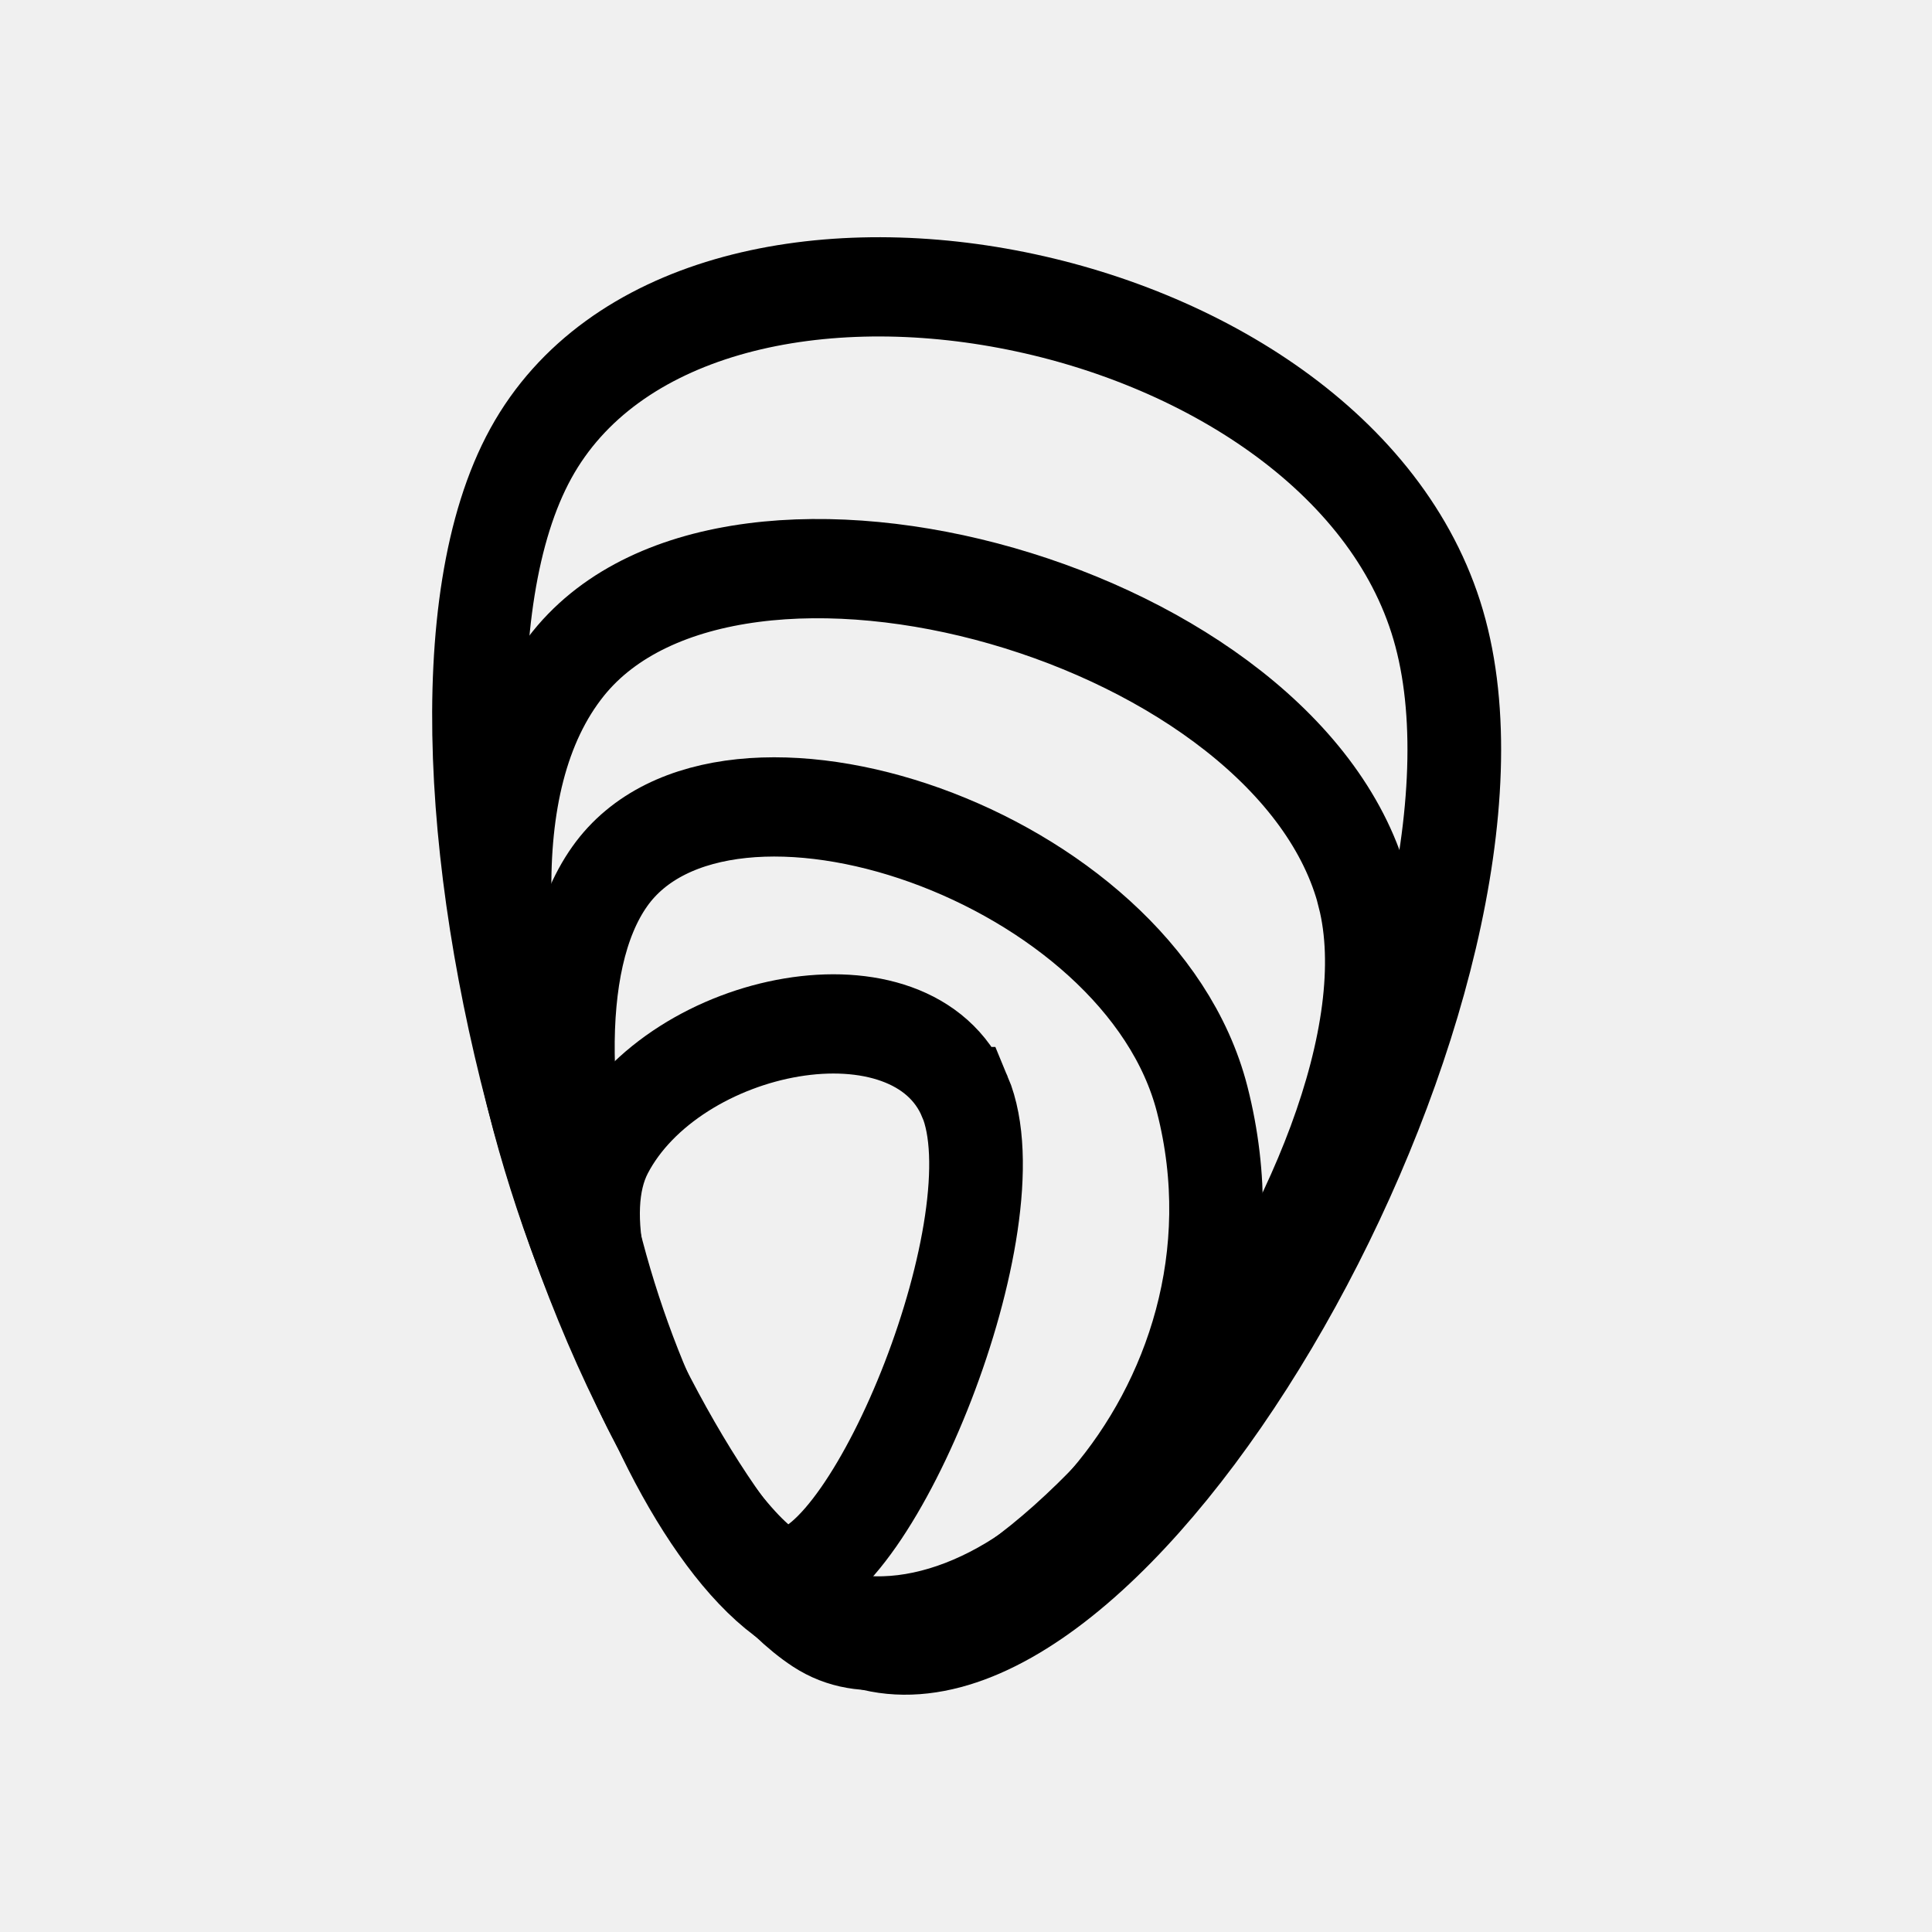
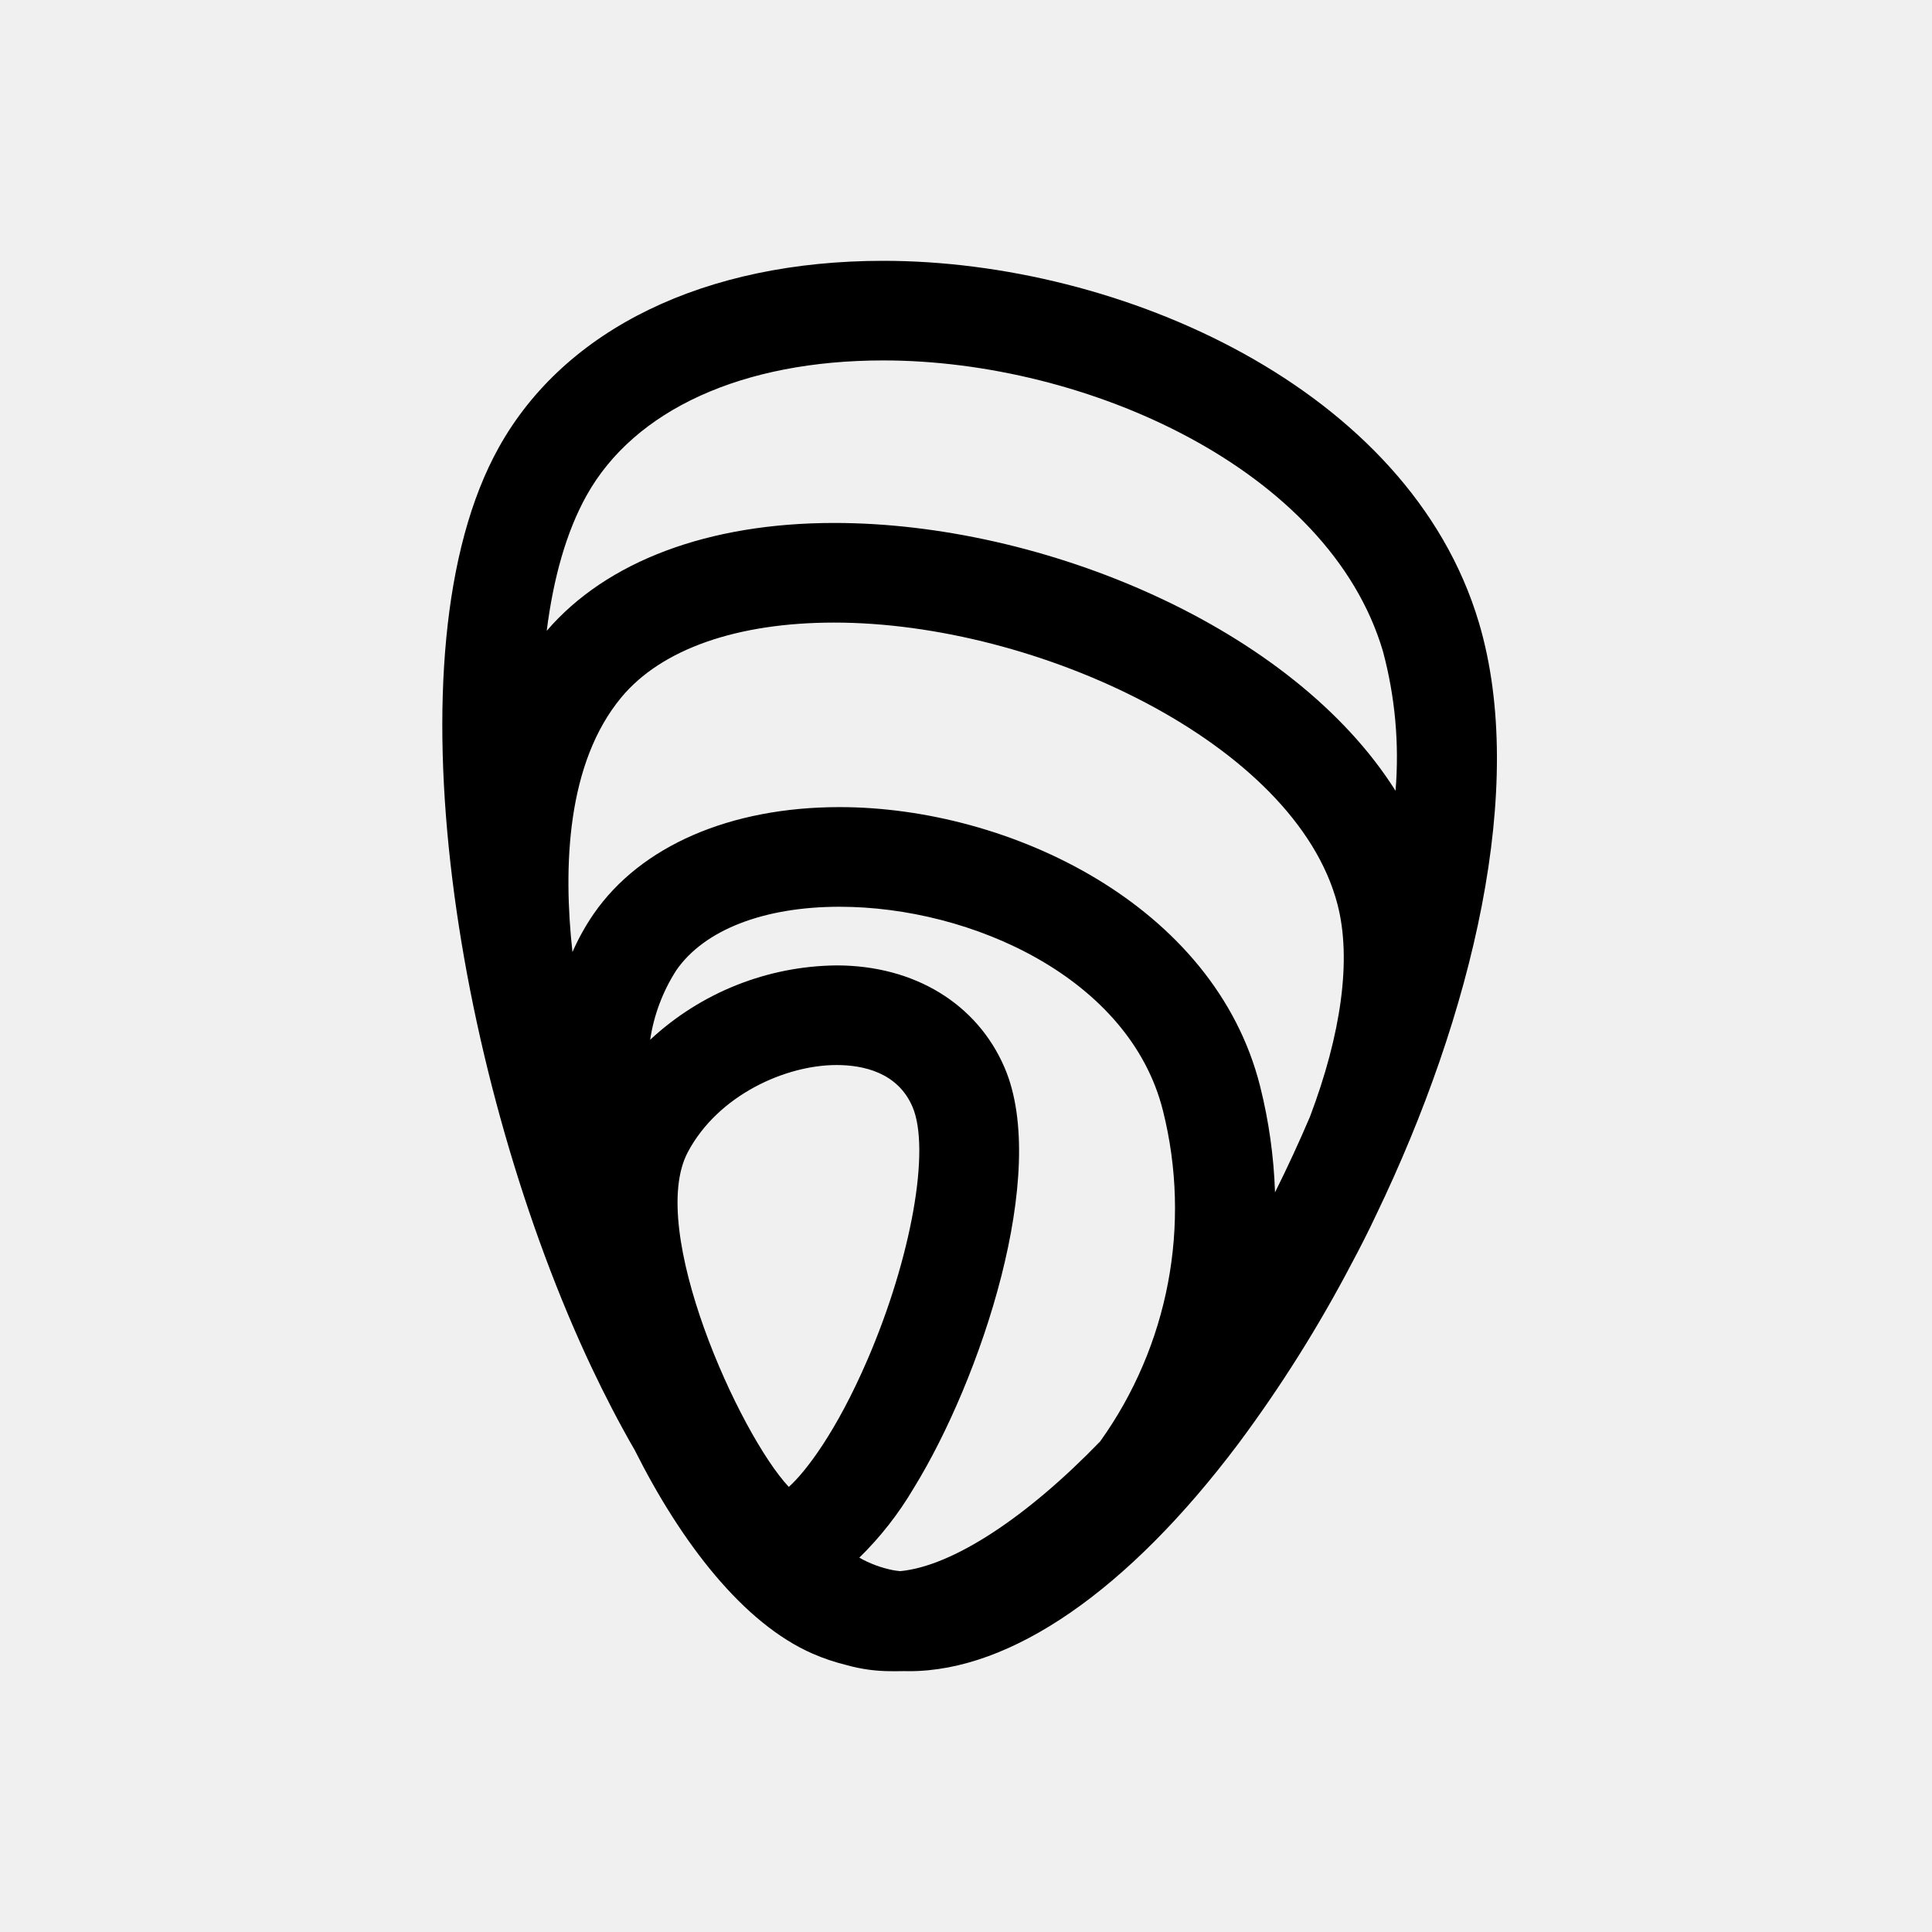
- <svg xmlns="http://www.w3.org/2000/svg" width="200" height="200" viewBox="0 0 52.917 52.917" version="1.1" id="svg8">
-   <defs id="defs2" />
-   <g id="layer1" transform="translate(-158.75,-21.16667)">
-     <rect style="fill:#ffffff;fill-opacity:1;stroke:none;stroke-width:1.12;stroke-linecap:square;stroke-miterlimit:4;stroke-dasharray:none;stroke-opacity:1;paint-order:normal" id="rect2541" height="52.241" x="122.668" y="0" width="0" />
-     <g id="g2180-8-1" style="font-style:normal;font-weight:normal;font-size:10.583px;line-height:1.25;font-family:sans-serif;fill:none;fill-opacity:1;stroke:#000000;stroke-width:0.991;stroke-miterlimit:4;stroke-dasharray:none;stroke-opacity:1" transform="matrix(2.588587,0,0,2.742975,182.1142,-23.57807)">
-       <path style="font-style:normal;font-weight:normal;font-size:10.583px;line-height:1.25;font-family:sans-serif;fill:none;fill-opacity:1;stroke:#000000;stroke-width:0.991;stroke-linecap:square;stroke-miterlimit:4;stroke-dasharray:none;stroke-opacity:1;paint-order:normal" d="M 0.272,32.715 C -2.512,32.219 -5.126,23.787 -3.409,20.84 -1.693,17.893 5.125,19.109 6.192,22.553 7.26,25.997 3.057,33.212 0.272,32.715 Z" id="path2310-8-36" />
-       <path style="font-style:normal;font-weight:normal;font-size:10.583px;line-height:1.25;font-family:sans-serif;fill:none;fill-opacity:1;stroke:#000000;stroke-width:0.991;stroke-linecap:square;stroke-miterlimit:4;stroke-dasharray:none;stroke-opacity:1;paint-order:normal" d="m 5.407,25.246 c 0.754,2.809 -3.856,8.475 -5.782,7.287 -1.727,-1.065 -4.636,-7.251 -2.637,-9.595 1.765,-2.069 7.665,-0.501 8.42,2.308 z" id="path2308-7-9" />
-       <path style="font-style:normal;font-weight:normal;font-size:10.583px;line-height:1.25;font-family:sans-serif;fill:none;fill-opacity:1;stroke:#000000;stroke-width:0.991;stroke-linecap:square;stroke-miterlimit:4;stroke-dasharray:none;stroke-opacity:1;paint-order:normal" d="m 1.184,27.262 c 0.551,1.239 -0.963,4.742 -1.889,4.801 -0.526,0.034 -2.608,-2.988 -1.901,-4.272 0.72,-1.306 3.238,-1.768 3.789,-0.529 z" id="path2306-1-04" />
-       <path style="font-style:normal;font-weight:normal;font-size:10.583px;line-height:1.25;font-family:sans-serif;fill:none;fill-opacity:1;stroke:#000000;stroke-width:0.991;stroke-linecap:square;stroke-miterlimit:4;stroke-dasharray:none;stroke-opacity:1;paint-order:normal" d="M 3.694,27.288 C 4.547,30.429 1.507,33.195 -0.444,32.415 -2.121,31.744 -3.854,26.769 -2.574,25.064 -1.364,23.45 3.029,24.84 3.694,27.288 Z" id="path2137-6-0-9-0" />
-     </g>
+ <svg xmlns="http://www.w3.org/2000/svg" width="300" height="300" viewBox="0 0 300 300">
+   <rect width="300" height="300" fill="none" />
+   <g transform="translate(68.684 40.5)">
+     <path d="M71.689,218.989q-.436.011-.871.011-.288,0-.574,0-.247,0-.493,0a25.358,25.358,0,0,1-7.02-.957,32.224,32.224,0,0,1-5.194-1.748c-10.786-4.685-20.444-17.24-27.648-31.6-2.482-4.292-4.7-8.62-6.655-12.742C2.44,128.006-9,60.836,8.788,28.944,19.044,10.55,40.8,0,68.48,0c36.751,0,81.656,19.7,92.489,56.209,7.563,25.488-1.072,61-15.959,91.922q-1.8,3.821-3.8,7.539A209.659,209.659,0,0,1,123.6,183.687C106.475,206.459,88.325,219,72.5,219Q72.092,219,71.689,218.989ZM69.905,203.3q.592.11,1.194.168c8.148-.777,19.647-8.358,31.048-20.142a62.218,62.218,0,0,0,9.753-51.359C106.755,111.4,82.191,100.3,61.689,100.3c-11.783,0-21.028,3.6-25.363,9.874a27.457,27.457,0,0,0-4.054,10.781,43.115,43.115,0,0,1,28.938-11.547c12.071,0,21.828,5.936,26.1,15.881,7.012,16.32-3.7,48.423-14.133,65.322a52.06,52.06,0,0,1-8.425,10.764A17.505,17.505,0,0,0,69.905,203.3Zm-31.783-64.9C31.711,150.44,46.15,182.231,53.8,190.387c2.593-2.319,7.367-8.5,12.232-19.791,6.8-15.783,9.8-32.648,6.974-39.231-2.3-5.363-7.684-6.488-11.792-6.488C53.312,124.877,42.845,129.52,38.122,138.393ZM127,128.231a78.087,78.087,0,0,1,2.3,16.42c1.912-3.836,3.727-7.76,5.419-11.725,4.848-12.8,6.515-24.458,4.279-33.011-6.544-25.035-46.651-43.74-78.138-43.74-15.1,0-26.838,4.121-33.053,11.6-8.469,10.2-9.074,26.211-7.6,39.56a35.981,35.981,0,0,1,3.29-5.922c7.283-10.54,21.2-16.585,38.189-16.585C88.088,84.833,119.949,100.043,127,128.231Zm21.015-45.938a63.365,63.365,0,0,0-1.97-21.709c-8.38-28.241-46.018-45.117-77.565-45.117-21.854,0-38.651,7.645-46.083,20.975-3.142,5.635-5.152,12.815-6.188,21.016,9.283-10.809,25.109-16.754,44.653-16.754C93.349,40.706,132.04,56.931,148.015,82.294Z" transform="translate(0)" />
  </g>
</svg>
